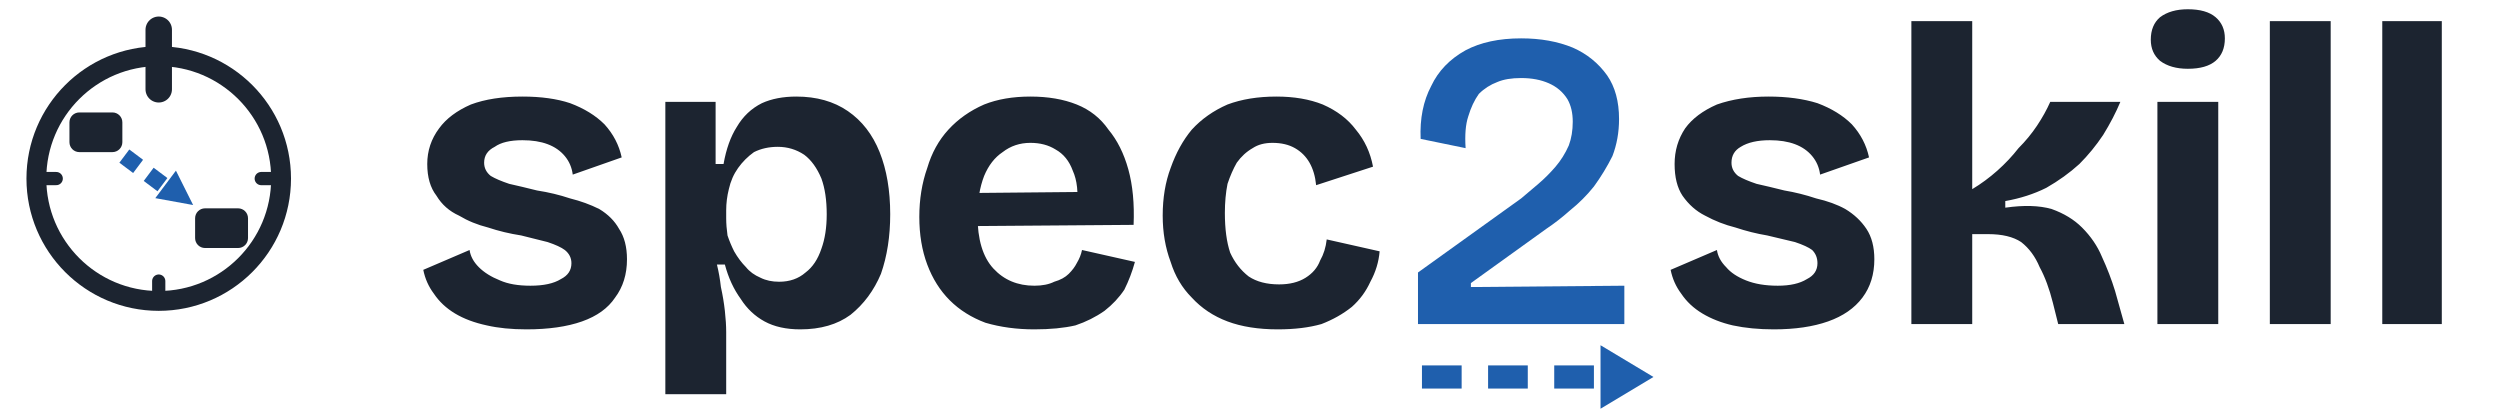
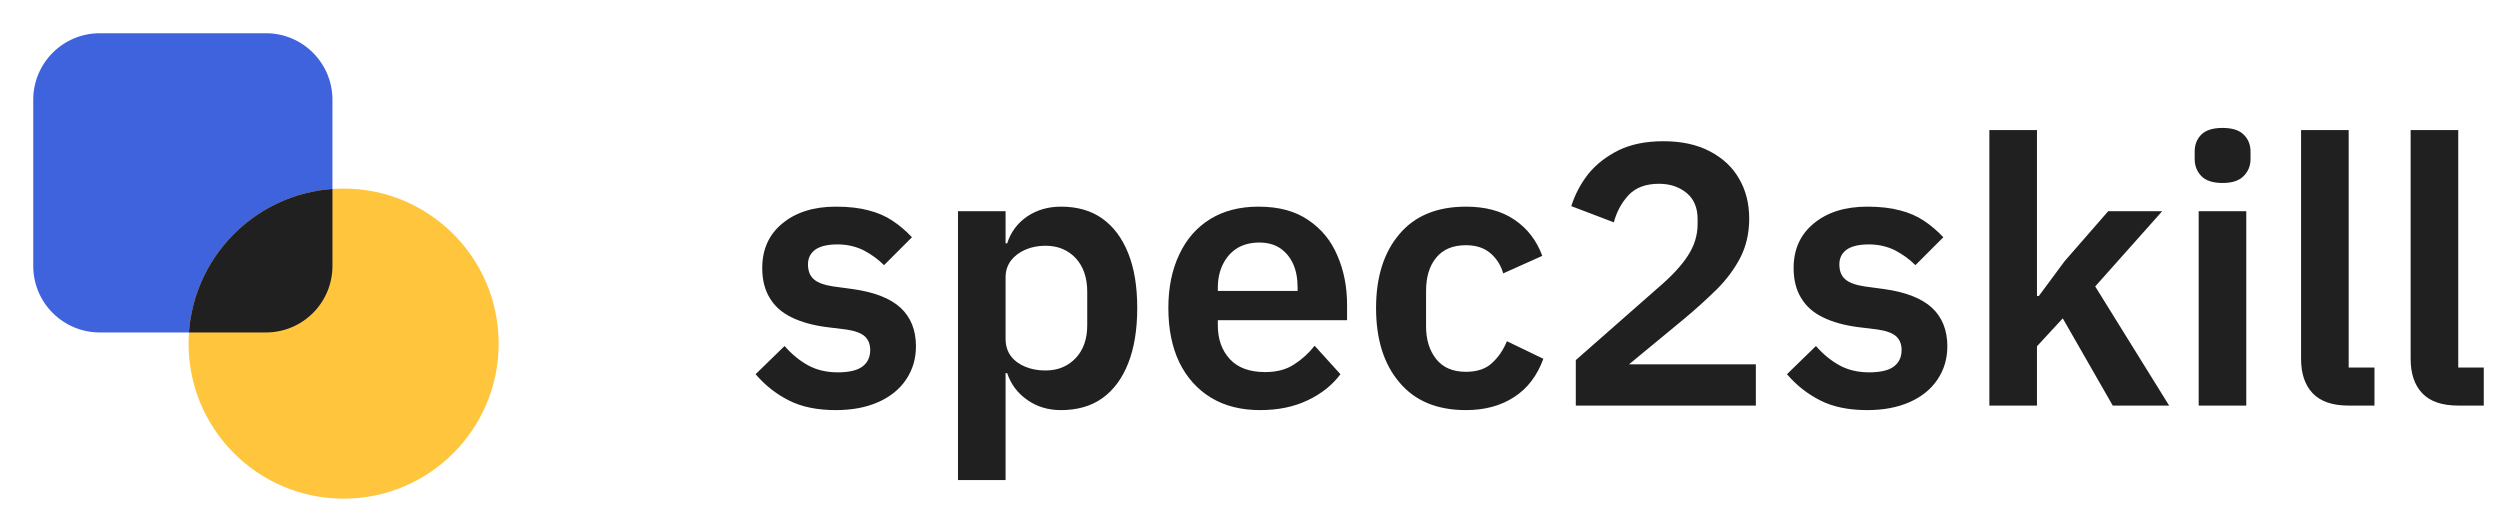
- <svg xmlns="http://www.w3.org/2000/svg" viewBox="0 -0.5 189 31" width="378" height="62" role="img" aria-label="spec2skill">
-   <g fill="none" stroke="#1C2430" stroke-linecap="round">
-     <circle cx="12" cy="13" r="9.25" stroke-width="1.5" />
-     <path d="M12 1.75v4.5" stroke-width="2" />
-     <path d="M21.25 13h-1.5M12 22.25v-1.5M2.75 13h1.5" />
-   </g>
-   <g fill="#1C2430">
-     <rect x="5.25" y="8" width="4" height="3" rx=".75" />
-     <rect x="14.75" y="15.25" width="4" height="3" rx=".75" />
-     <path d="M39.8 24.4Q38.1 24.4 36.8 24.1Q35.4 23.8 34.4 23.2Q33.4 22.6 32.8 21.7Q32.2 20.9 32 19.9L35.5 18.4Q35.6 19.1 36.2 19.7Q36.8 20.3 37.8 20.7Q38.7 21.1 40.1 21.1Q41.6 21.1 42.4 20.6Q43.2 20.2 43.2 19.4Q43.2 18.8 42.7 18.4Q42.3 18.1 41.4 17.8Q40.6 17.6 39.4 17.3Q38.1 17.1 36.9 16.7Q35.7 16.4 34.7 15.8Q33.6 15.3 33 14.3Q32.3 13.4 32.3 11.9Q32.3 10.4 33.2 9.2Q34 8.1 35.6 7.4Q37.2 6.8 39.5 6.8Q41.6 6.8 43.1 7.3Q44.7 7.9 45.7 8.9Q46.7 10 47 11.4L43.3 12.7Q43.2 11.9 42.7 11.3Q42.2 10.7 41.4 10.4Q40.6 10.1 39.5 10.1Q38.1 10.1 37.4 10.6Q36.6 11 36.6 11.8Q36.6 12.4 37.1 12.8Q37.6 13.1 38.5 13.4Q39.4 13.6 40.6 13.9Q41.9 14.1 43.1 14.5Q44.3 14.8 45.3 15.3Q46.3 15.9 46.8 16.8Q47.4 17.7 47.4 19.1Q47.4 20.8 46.5 22Q45.7 23.2 44 23.8Q42.3 24.4 39.8 24.4ZM50.3 29.3V15.7V7.2H54.1L54.1 11.9L54.7 11.9Q55 10.2 55.7 9.1Q56.4 7.9 57.6 7.3Q58.7 6.8 60.2 6.8Q62.5 6.8 64.1 7.9Q65.7 9 66.5 11Q67.3 13 67.3 15.7Q67.3 18.2 66.6 20.2Q65.8 22.1 64.3 23.3Q62.8 24.4 60.5 24.4Q58.9 24.4 57.8 23.8Q56.7 23.2 56 22.1Q55.2 21 54.8 19.5H54.2Q54.4 20.3 54.5 21.2Q54.7 22.1 54.8 23Q54.9 23.9 54.9 24.6V29.3ZM58.9 20.8Q60.1 20.8 60.9 20.1Q61.7 19.5 62.1 18.3Q62.5 17.2 62.5 15.7Q62.5 14.1 62.1 13Q61.6 11.8 60.8 11.2Q59.9 10.6 58.8 10.6Q57.8 10.6 57 11Q56.3 11.5 55.8 12.2Q55.3 12.9 55.1 13.8Q54.9 14.6 54.9 15.4V16Q54.9 16.6 55 17.3Q55.2 17.9 55.5 18.5Q55.9 19.2 56.4 19.7Q56.8 20.2 57.5 20.5Q58.1 20.8 58.9 20.8ZM78.2 24.4Q76.2 24.4 74.5 23.9Q72.9 23.3 71.8 22.2Q70.7 21.1 70.1 19.5Q69.5 17.9 69.5 15.9Q69.5 13.9 70.1 12.2Q70.6 10.5 71.7 9.3Q72.8 8.1 74.4 7.4Q75.9 6.8 77.9 6.8Q79.9 6.8 81.4 7.4Q82.9 8 83.8 9.3Q84.8 10.5 85.3 12.3Q85.8 14.1 85.7 16.5L72.5 16.6V14.1L83 14L81.4 15.2Q81.6 13.5 81.1 12.4Q80.7 11.3 79.8 10.8Q79 10.3 77.9 10.3Q76.7 10.3 75.8 11Q74.9 11.6 74.4 12.8Q73.9 14.1 73.9 15.8Q73.9 18.5 75.1 19.8Q76.3 21.1 78.2 21.1Q79.1 21.1 79.7 20.8Q80.4 20.6 80.8 20.2Q81.2 19.8 81.4 19.4Q81.7 18.9 81.8 18.4L85.8 19.3Q85.5 20.4 85 21.4Q84.4 22.3 83.5 23Q82.5 23.7 81.3 24.1Q80 24.4 78.2 24.4ZM96.6 24.4Q94.4 24.4 92.8 23.8Q91.2 23.2 90.1 22Q89 20.9 88.5 19.3Q87.9 17.7 87.9 15.8Q87.9 13.8 88.5 12.2Q89.1 10.5 90.1 9.3Q91.2 8.1 92.8 7.4Q94.4 6.8 96.5 6.8Q98.5 6.8 100 7.4Q101.6 8.1 102.5 9.3Q103.5 10.5 103.8 12.1L99.5 13.5Q99.4 12.5 99 11.8Q98.6 11.1 97.9 10.7Q97.2 10.3 96.2 10.3Q95.3 10.3 94.7 10.7Q94 11.1 93.5 11.8Q93.1 12.5 92.8 13.4Q92.6 14.4 92.6 15.6Q92.6 17.4 93 18.6Q93.5 19.7 94.4 20.4Q95.3 21 96.7 21Q97.9 21 98.7 20.5Q99.5 20 99.8 19.2Q100.2 18.5 100.3 17.6L104.3 18.5Q104.2 19.7 103.6 20.8Q103.1 21.9 102.2 22.7Q101.2 23.5 99.9 24Q98.5 24.4 96.6 24.4ZM134.1 24.4Q132.4 24.4 131 24.1Q129.7 23.8 128.7 23.2Q127.7 22.6 127.1 21.7Q126.5 20.9 126.3 19.9L129.8 18.4Q129.9 19.1 130.5 19.7Q131 20.3 132 20.7Q133 21.1 134.4 21.1Q135.8 21.1 136.6 20.6Q137.4 20.2 137.4 19.4Q137.4 18.8 137 18.4Q136.6 18.1 135.7 17.8Q134.9 17.6 133.6 17.3Q132.4 17.1 131.2 16.7Q130 16.4 128.9 15.8Q127.9 15.3 127.2 14.3Q126.6 13.4 126.6 11.9Q126.6 10.4 127.4 9.2Q128.2 8.1 129.8 7.4Q131.5 6.8 133.7 6.8Q135.8 6.8 137.4 7.3Q139 7.9 140 8.9Q141 10 141.3 11.4L137.6 12.7Q137.5 11.9 137 11.3Q136.5 10.7 135.7 10.4Q134.9 10.1 133.8 10.1Q132.4 10.1 131.6 10.6Q130.9 11 130.9 11.8Q130.9 12.4 131.4 12.8Q131.9 13.1 132.8 13.4Q133.7 13.6 134.9 13.9Q136.1 14.1 137.3 14.5Q138.6 14.8 139.5 15.3Q140.5 15.9 141.1 16.8Q141.7 17.7 141.7 19.1Q141.7 20.8 140.8 22Q139.9 23.2 138.2 23.8Q136.5 24.4 134.1 24.4ZM144.5 24V1.1H149.1V13.8Q150.1 13.2 151 12.4Q151.9 11.6 152.6 10.7Q153.4 9.9 154 9Q154.6 8.1 155 7.2H160.3Q159.8 8.4 159 9.7Q158.2 10.9 157.2 11.9Q156.1 12.9 154.7 13.7Q153.3 14.4 151.6 14.7V15.2Q153.7 14.9 155.1 15.3Q156.5 15.8 157.4 16.7Q158.4 17.7 158.9 18.9Q159.5 20.2 159.9 21.5L160.6 24H155.6L155.2 22.4Q154.8 20.8 154.2 19.7Q153.7 18.5 152.8 17.8Q151.9 17.2 150.3 17.2H149.1V24ZM163.1 24V7.2H167.7V24ZM165.4 4.7Q164.1 4.7 163.3 4.1Q162.6 3.5 162.6 2.5Q162.6 1.4 163.3 0.8Q164.1 0.2 165.4 0.2Q166.8 0.2 167.5 0.8Q168.2 1.4 168.2 2.4Q168.2 3.5 167.5 4.1Q166.8 4.7 165.4 4.7ZM171.6 24V1.1H176.2V24ZM180.1 24V1.1H184.6V24Z" />
-   </g>
-   <g fill="#1F5FAD">
-     <path d="M9.4 11.3l3.2 2.4" fill="none" stroke="#1F5FAD" stroke-width="1.25" stroke-dasharray="1.3 1" />
-     <path d="M14.6 15l-2.86-.52 1.56-2.08z" />
-     <path d="M107.2 24V20.1L115 14.5Q115.6 14 116.3 13.4Q117 12.8 117.6 12.1Q118.2 11.4 118.6 10.5Q118.9 9.7 118.9 8.7Q118.9 7.7 118.5 7Q118 6.2 117.1 5.8Q116.2 5.4 115 5.4Q113.9 5.4 113.2 5.7Q112.4 6 111.8 6.6Q111.3 7.3 111 8.3Q110.7 9.2 110.8 10.7L107.4 10Q107.3 7.7 108.2 6Q109 4.3 110.8 3.3Q112.5 2.4 115 2.4Q117.2 2.4 118.9 3.1Q120.5 3.8 121.5 5.2Q122.4 6.5 122.4 8.5Q122.4 10 121.9 11.3Q121.3 12.5 120.5 13.6Q119.7 14.6 118.7 15.4Q117.8 16.2 116.9 16.8L111.2 20.9V21.2L122.8 21.1V24Z" />
-     <path d="M107.5 28h14" fill="none" stroke="#1F5FAD" stroke-width="1.75" stroke-dasharray="3 2" />
-     <path d="M125 28l-4-2.4v4.8z" />
-   </g>
+ <svg xmlns="http://www.w3.org/2000/svg" viewBox="0 0 94 20" width="282" height="60" role="img" aria-label="spec2skill">
+   <defs>
+     <clipPath id="s2s-wm">
+       <rect x="1.25" y="1.25" width="11.25" height="11.25" rx="2.5" />
+     </clipPath>
+   </defs>
+   <rect x="1.25" y="1.25" width="11.25" height="11.25" rx="2.5" fill="#3e63dd" />
+   <circle cx="12.92" cy="12.92" r="5.83" fill="#ffc53d" />
+   <circle cx="12.92" cy="12.92" r="5.83" fill="#202020" clip-path="url(#s2s-wm)" />
+   <path fill="#202020" d="M31.43 15.42Q30.38 15.42 29.67 15.06Q28.95 14.7 28.41 14.07L29.5 13.01Q29.9 13.47 30.39 13.74Q30.87 14 31.5 14Q32.14 14 32.43 13.78Q32.72 13.56 32.72 13.16Q32.72 12.84 32.52 12.65Q32.31 12.46 31.82 12.39L31.09 12.3Q30.31 12.2 29.76 11.93Q29.22 11.67 28.94 11.2Q28.66 10.74 28.66 10.08Q28.66 9.02 29.42 8.4Q30.18 7.77 31.43 7.77Q32.14 7.77 32.66 7.91Q33.17 8.04 33.56 8.3Q33.95 8.56 34.29 8.92L33.24 9.97Q32.91 9.64 32.47 9.41Q32.02 9.19 31.49 9.19Q30.93 9.19 30.65 9.39Q30.38 9.59 30.38 9.94Q30.38 10.31 30.6 10.5Q30.81 10.69 31.33 10.77L32.07 10.87Q33.28 11.04 33.86 11.57Q34.44 12.11 34.44 13.02Q34.44 13.72 34.07 14.27Q33.7 14.82 33.02 15.12Q32.34 15.42 31.43 15.42ZM36.02 18.05V7.94H37.81V9.15H37.87Q38.07 8.52 38.62 8.14Q39.17 7.77 39.89 7.77Q40.82 7.77 41.45 8.22Q42.08 8.67 42.42 9.52Q42.76 10.36 42.76 11.58Q42.76 12.8 42.42 13.66Q42.08 14.52 41.45 14.97Q40.82 15.42 39.89 15.42Q39.17 15.42 38.63 15.04Q38.08 14.66 37.87 14.03H37.81V18.05ZM39.31 13.93Q40.01 13.93 40.45 13.46Q40.88 13 40.88 12.23V10.97Q40.88 10.18 40.45 9.71Q40.01 9.24 39.31 9.24Q38.89 9.24 38.55 9.39Q38.21 9.54 38.01 9.8Q37.81 10.07 37.81 10.42V12.74Q37.81 13.12 38.01 13.39Q38.21 13.65 38.55 13.79Q38.89 13.93 39.31 13.93ZM47.38 15.42Q46.3 15.42 45.53 14.95Q44.76 14.48 44.34 13.62Q43.93 12.76 43.93 11.58Q43.93 10.43 44.34 9.57Q44.74 8.71 45.5 8.24Q46.26 7.77 47.32 7.77Q48.47 7.77 49.2 8.28Q49.94 8.78 50.29 9.62Q50.65 10.45 50.65 11.46V12.04H45.79V12.23Q45.79 13.01 46.24 13.5Q46.69 13.99 47.57 13.99Q48.23 13.99 48.66 13.7Q49.1 13.42 49.43 13L50.4 14.07Q49.95 14.68 49.17 15.05Q48.4 15.42 47.38 15.42ZM47.35 9.12Q46.87 9.12 46.52 9.33Q46.17 9.55 45.98 9.94Q45.79 10.32 45.79 10.83V10.94H48.79V10.81Q48.79 10.29 48.62 9.92Q48.45 9.55 48.13 9.33Q47.81 9.12 47.35 9.12ZM55.12 15.42Q53.49 15.42 52.62 14.38Q51.74 13.35 51.74 11.58Q51.74 9.83 52.62 8.8Q53.49 7.77 55.12 7.77Q56.22 7.77 56.94 8.26Q57.67 8.75 57.99 9.62L56.52 10.28Q56.39 9.82 56.04 9.52Q55.69 9.22 55.12 9.22Q54.38 9.22 54 9.69Q53.62 10.15 53.62 10.94V12.27Q53.62 13.02 54 13.5Q54.38 13.98 55.12 13.98Q55.75 13.98 56.1 13.65Q56.46 13.32 56.66 12.83L58.03 13.49Q57.68 14.45 56.93 14.93Q56.18 15.42 55.12 15.42ZM66.02 13.7V15.25H59.25V13.54L62.31 10.85Q63.1 10.18 63.46 9.62Q63.83 9.06 63.83 8.42V8.24Q63.83 7.59 63.41 7.25Q62.99 6.91 62.38 6.91Q61.64 6.91 61.24 7.33Q60.84 7.76 60.68 8.36L59.08 7.75Q59.29 7.09 59.72 6.54Q60.16 6 60.86 5.65Q61.56 5.31 62.54 5.31Q63.57 5.31 64.29 5.69Q65.02 6.07 65.39 6.72Q65.77 7.37 65.77 8.22Q65.77 9.03 65.44 9.68Q65.11 10.32 64.55 10.88Q63.98 11.44 63.31 12L61.25 13.7ZM70.21 15.42Q69.16 15.42 68.45 15.06Q67.73 14.7 67.19 14.07L68.28 13.01Q68.68 13.47 69.17 13.74Q69.65 14 70.28 14Q70.92 14 71.21 13.78Q71.5 13.56 71.5 13.16Q71.5 12.84 71.3 12.65Q71.09 12.46 70.6 12.39L69.87 12.3Q69.09 12.2 68.54 11.93Q68 11.67 67.72 11.2Q67.44 10.74 67.44 10.08Q67.44 9.02 68.2 8.4Q68.96 7.77 70.21 7.77Q70.92 7.77 71.44 7.91Q71.95 8.04 72.34 8.3Q72.73 8.56 73.07 8.92L72.02 9.97Q71.69 9.64 71.25 9.41Q70.8 9.19 70.27 9.19Q69.71 9.19 69.43 9.39Q69.16 9.59 69.16 9.94Q69.16 10.31 69.38 10.5Q69.59 10.69 70.11 10.77L70.85 10.87Q72.06 11.04 72.64 11.57Q73.22 12.11 73.22 13.02Q73.22 13.72 72.85 14.27Q72.48 14.82 71.8 15.12Q71.12 15.42 70.21 15.42ZM74.8 15.25V4.89H76.59V9.65V11.13H76.66L77.63 9.82L79.27 7.94H81.3L78.78 10.77L81.56 15.25H79.44L77.56 11.97L76.59 13.02V15.25ZM83.57 6.88Q83.02 6.88 82.77 6.62Q82.52 6.36 82.52 5.98V5.7Q82.52 5.31 82.77 5.06Q83.02 4.81 83.57 4.81Q84.11 4.81 84.36 5.06Q84.62 5.31 84.62 5.7V5.98Q84.62 6.36 84.36 6.62Q84.11 6.88 83.57 6.88ZM82.67 15.25V7.94H84.46V15.25ZM89.28 15.25H88.31Q87.4 15.25 86.96 14.79Q86.52 14.33 86.52 13.49V4.89H88.31V13.82H89.28ZM93.39 15.25H92.43Q91.52 15.25 91.08 14.79Q90.64 14.33 90.64 13.49V4.89H92.43V13.82H93.39Z" />
</svg>
